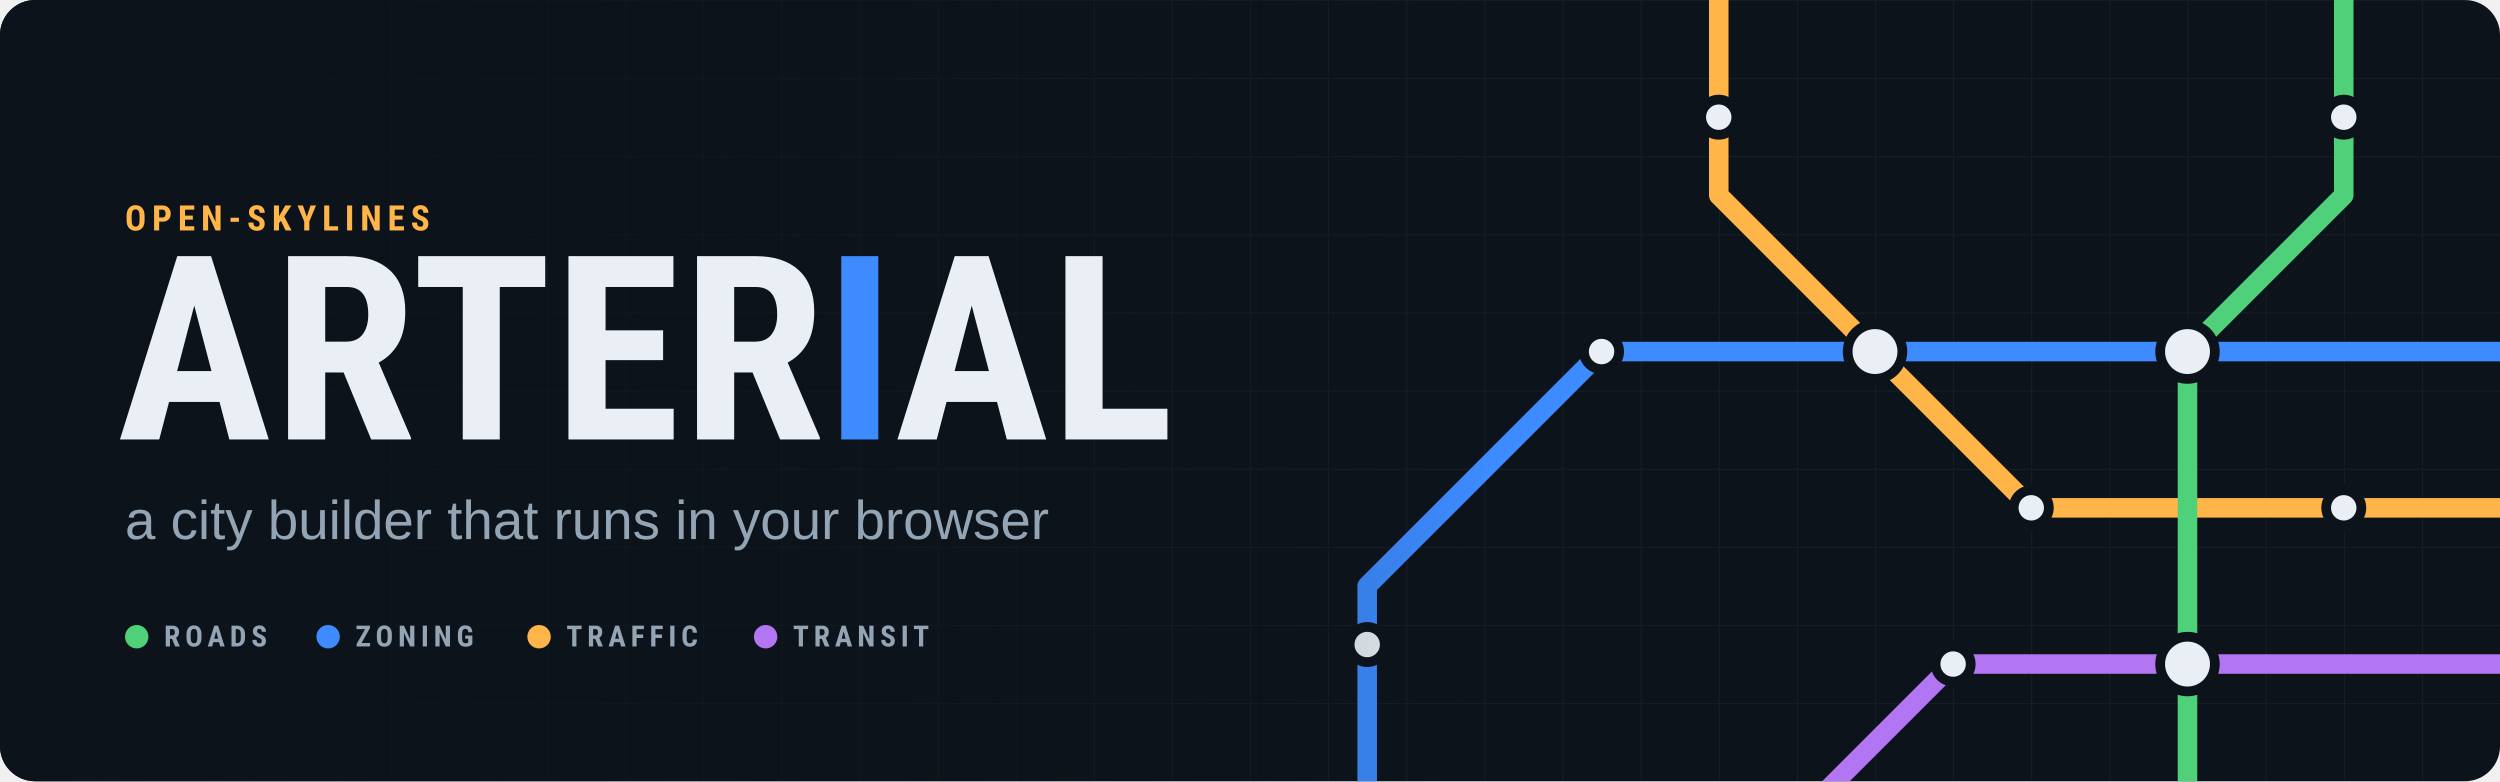
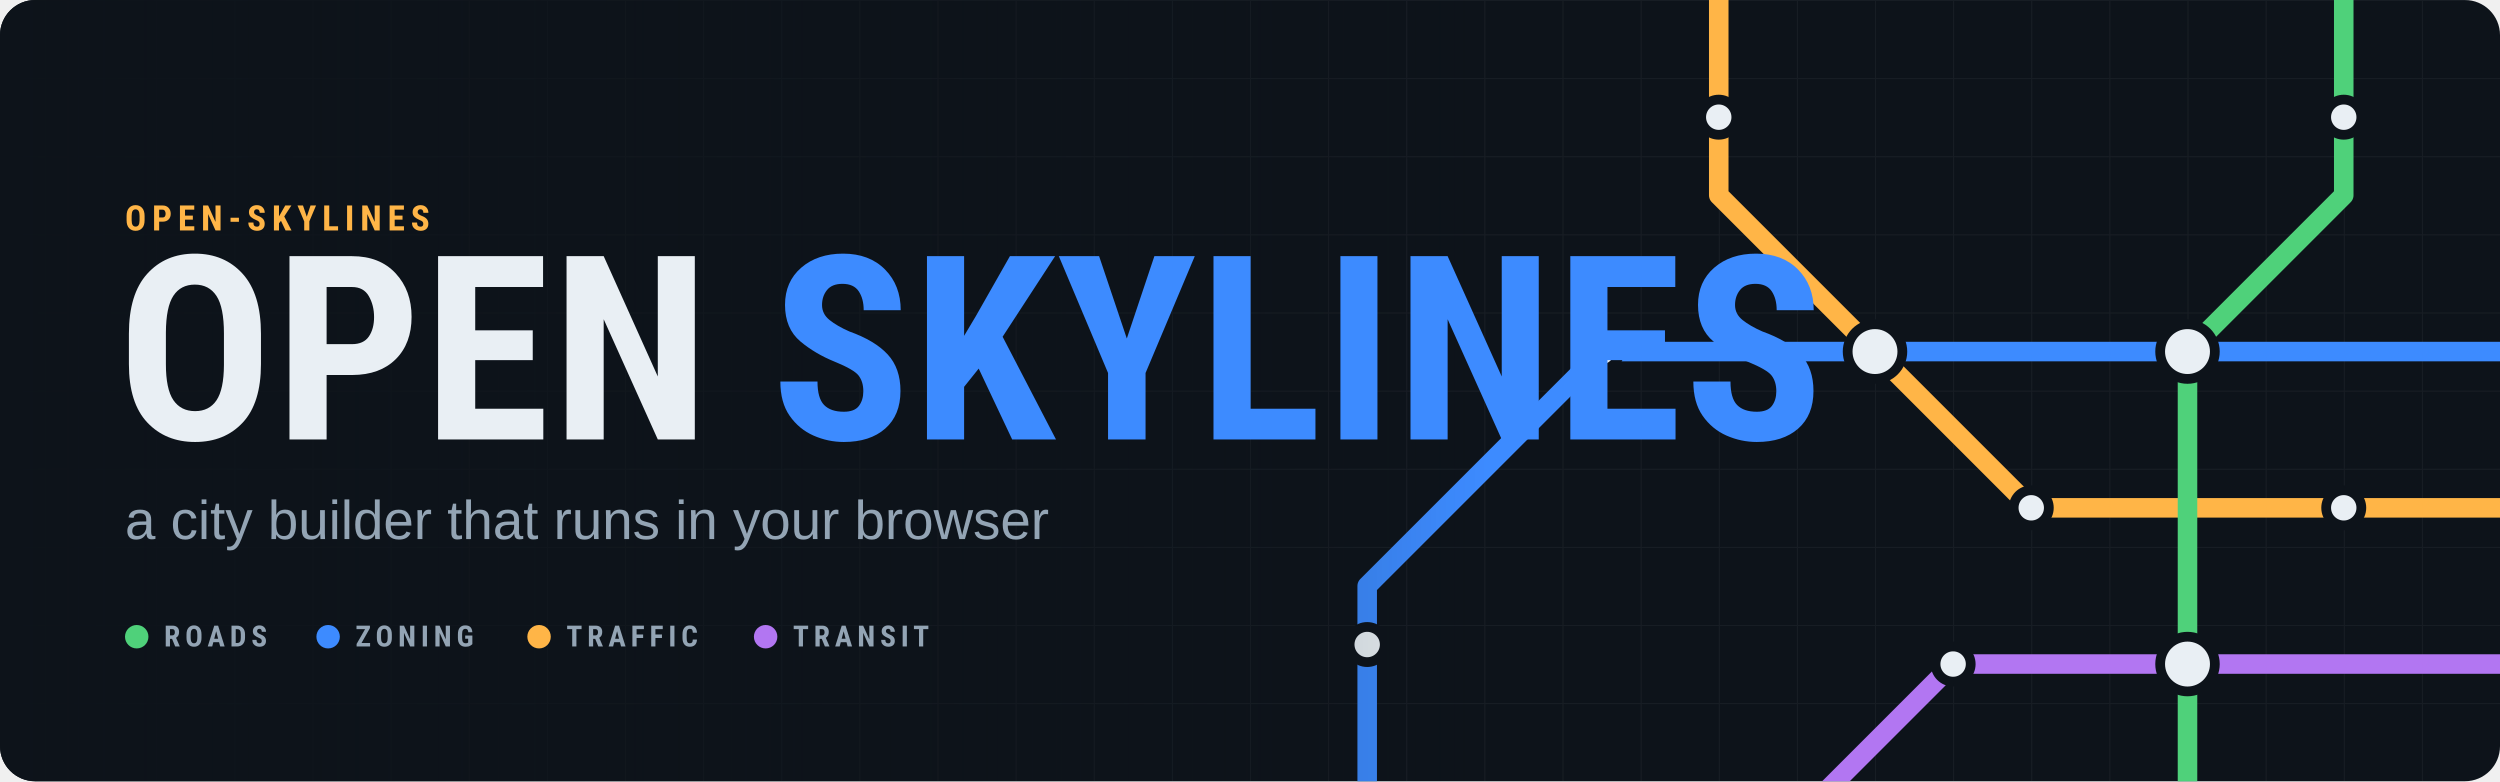
<svg xmlns="http://www.w3.org/2000/svg" width="1280" height="400" viewBox="0 0 1280 400">
  <defs>
    <pattern id="grid" width="40" height="40" patternUnits="userSpaceOnUse">
      <path d="M40 0H0V40" fill="none" stroke="#ffffff" stroke-opacity="0.045" stroke-width="1" />
    </pattern>
    <linearGradient id="fade" x1="0" x2="1" y1="0" y2="0">
      <stop offset="0" stop-color="#0d131a" stop-opacity="1" />
      <stop offset="0.5" stop-color="#0d131a" stop-opacity="0.6" />
      <stop offset="1" stop-color="#0d131a" stop-opacity="0" />
    </linearGradient>
    <clipPath id="card">
      <rect width="1280" height="400" rx="18" />
    </clipPath>
  </defs>
  <g clip-path="url(#card)">
    <rect width="1280" height="400" fill="#0d131a" />
    <rect width="1280" height="400" fill="url(#grid)" />
    <g fill="none" stroke-width="10" stroke-linecap="round" stroke-linejoin="round">
      <path d="M700 420V300L820 180H1300" stroke="#3d8bff" />
      <path d="M880 -20V100L1040 260H1300" stroke="#ffb547" />
      <path d="M1200 -20V100L1120 180V420" stroke="#4fd17a" />
      <path d="M1300 340H1000L920 420" stroke="#b276f2" />
    </g>
    <g fill="#e9eff4" stroke="#0d131a" stroke-width="5">
      <circle cx="820" cy="180" r="9" />
      <circle cx="880" cy="60" r="9" />
      <circle cx="1040" cy="260" r="9" />
      <circle cx="1200" cy="60" r="9" />
      <circle cx="1200" cy="260" r="9" />
      <circle cx="1000" cy="340" r="9" />
      <circle cx="700" cy="330" r="9" />
      <circle cx="960" cy="180" r="14" />
      <circle cx="1120" cy="180" r="14" />
      <circle cx="1120" cy="340" r="14" />
    </g>
    <rect width="760" height="400" fill="url(#fade)" />
    <g font-family="'Barlow Condensed','Roboto Condensed','Arial Narrow','Helvetica Neue',Arial,sans-serif">
      <text x="64" y="118" fill="#ffb547" font-size="18" font-weight="700" letter-spacing="3">OPEN-SKYLINES</text>
-       <text x="60" y="225" fill="#e9eff4" font-size="132" font-weight="700" letter-spacing="1" textLength="470" lengthAdjust="spacingAndGlyphs">ARTER<tspan fill="#3d8bff">I</tspan>AL</text>
+       <text x="60" y="225" fill="#e9eff4" font-size="132" font-weight="700" letter-spacing="1" textLength="640" lengthAdjust="spacingAndGlyphs">OPEN <tspan fill="#3d8bff">SKYLINES</tspan>
+       </text>
      <text x="64" y="276" fill="#93a4b4" font-size="28" font-family="'Barlow','Segoe UI','Helvetica Neue',Arial,sans-serif">a city builder that runs in your browser</text>
      <g font-size="15" font-weight="700" letter-spacing="2.5">
        <circle cx="70" cy="326" r="6" fill="#4fd17a" />
        <text x="84" y="331" fill="#93a4b4">ROADS</text>
        <circle cx="168" cy="326" r="6" fill="#3d8bff" />
        <text x="182" y="331" fill="#93a4b4">ZONING</text>
        <circle cx="276" cy="326" r="6" fill="#ffb547" />
        <text x="290" y="331" fill="#93a4b4">TRAFFIC</text>
        <circle cx="392" cy="326" r="6" fill="#b276f2" />
        <text x="406" y="331" fill="#93a4b4">TRANSIT</text>
      </g>
    </g>
  </g>
</svg>
